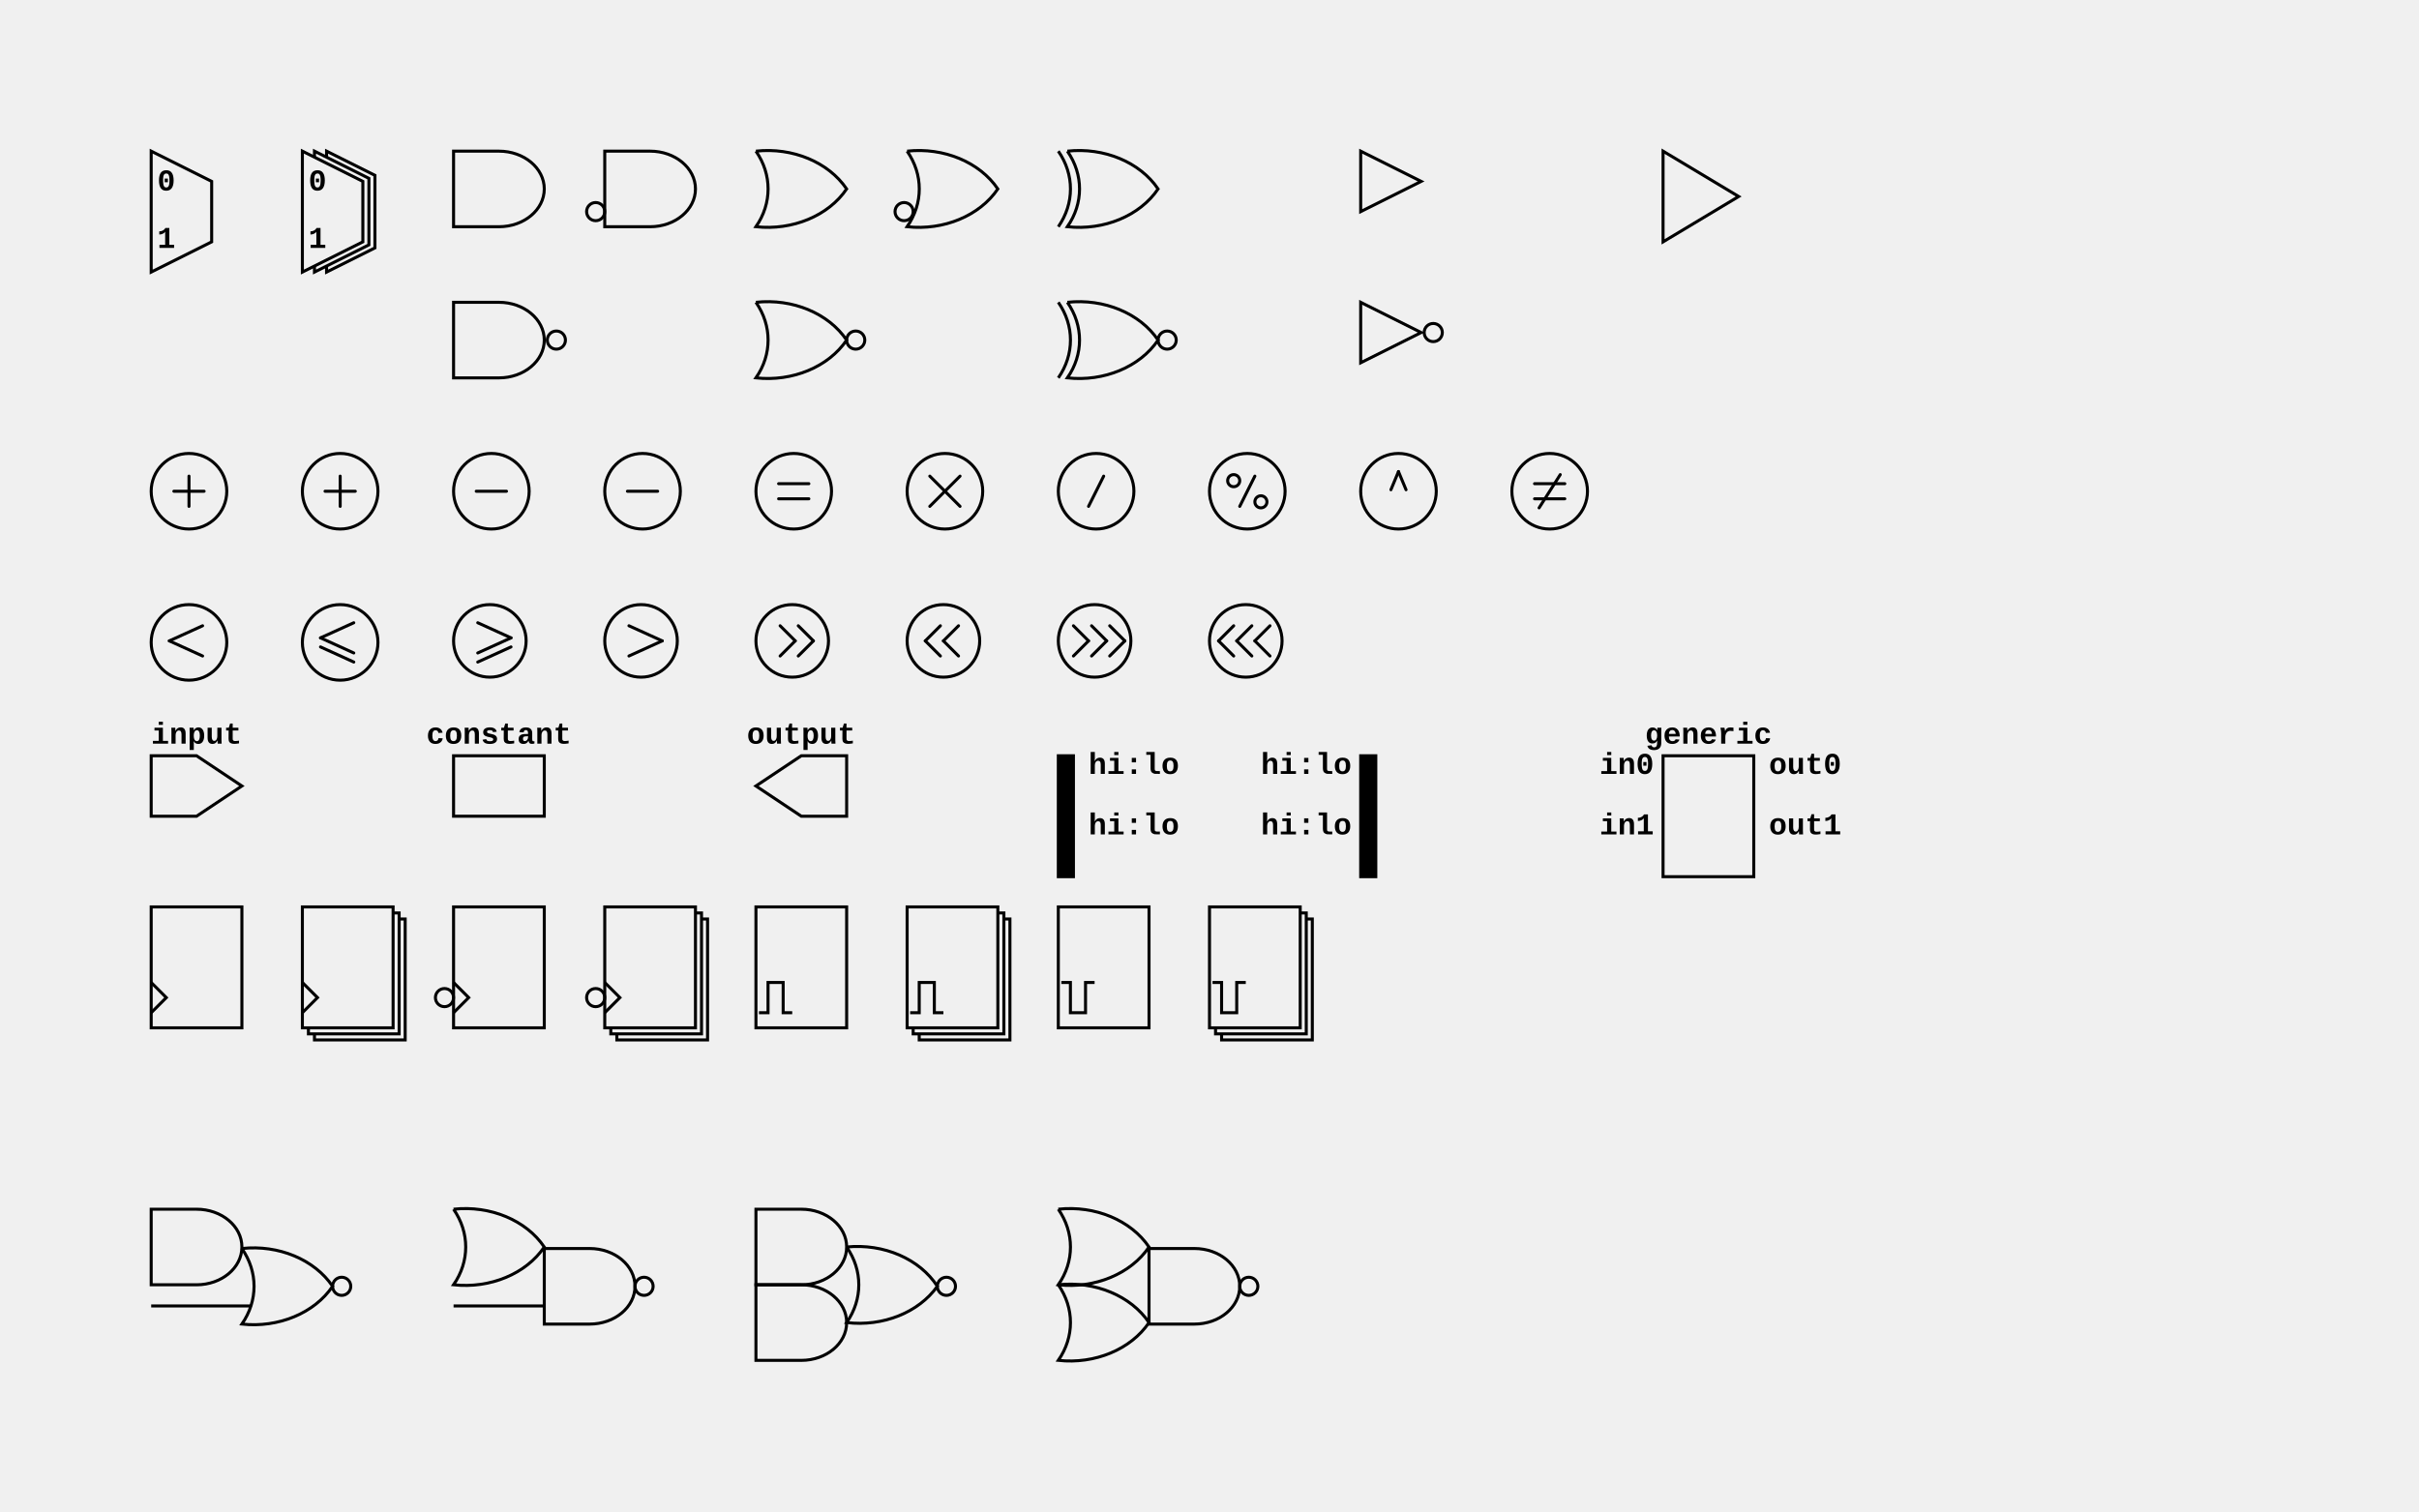
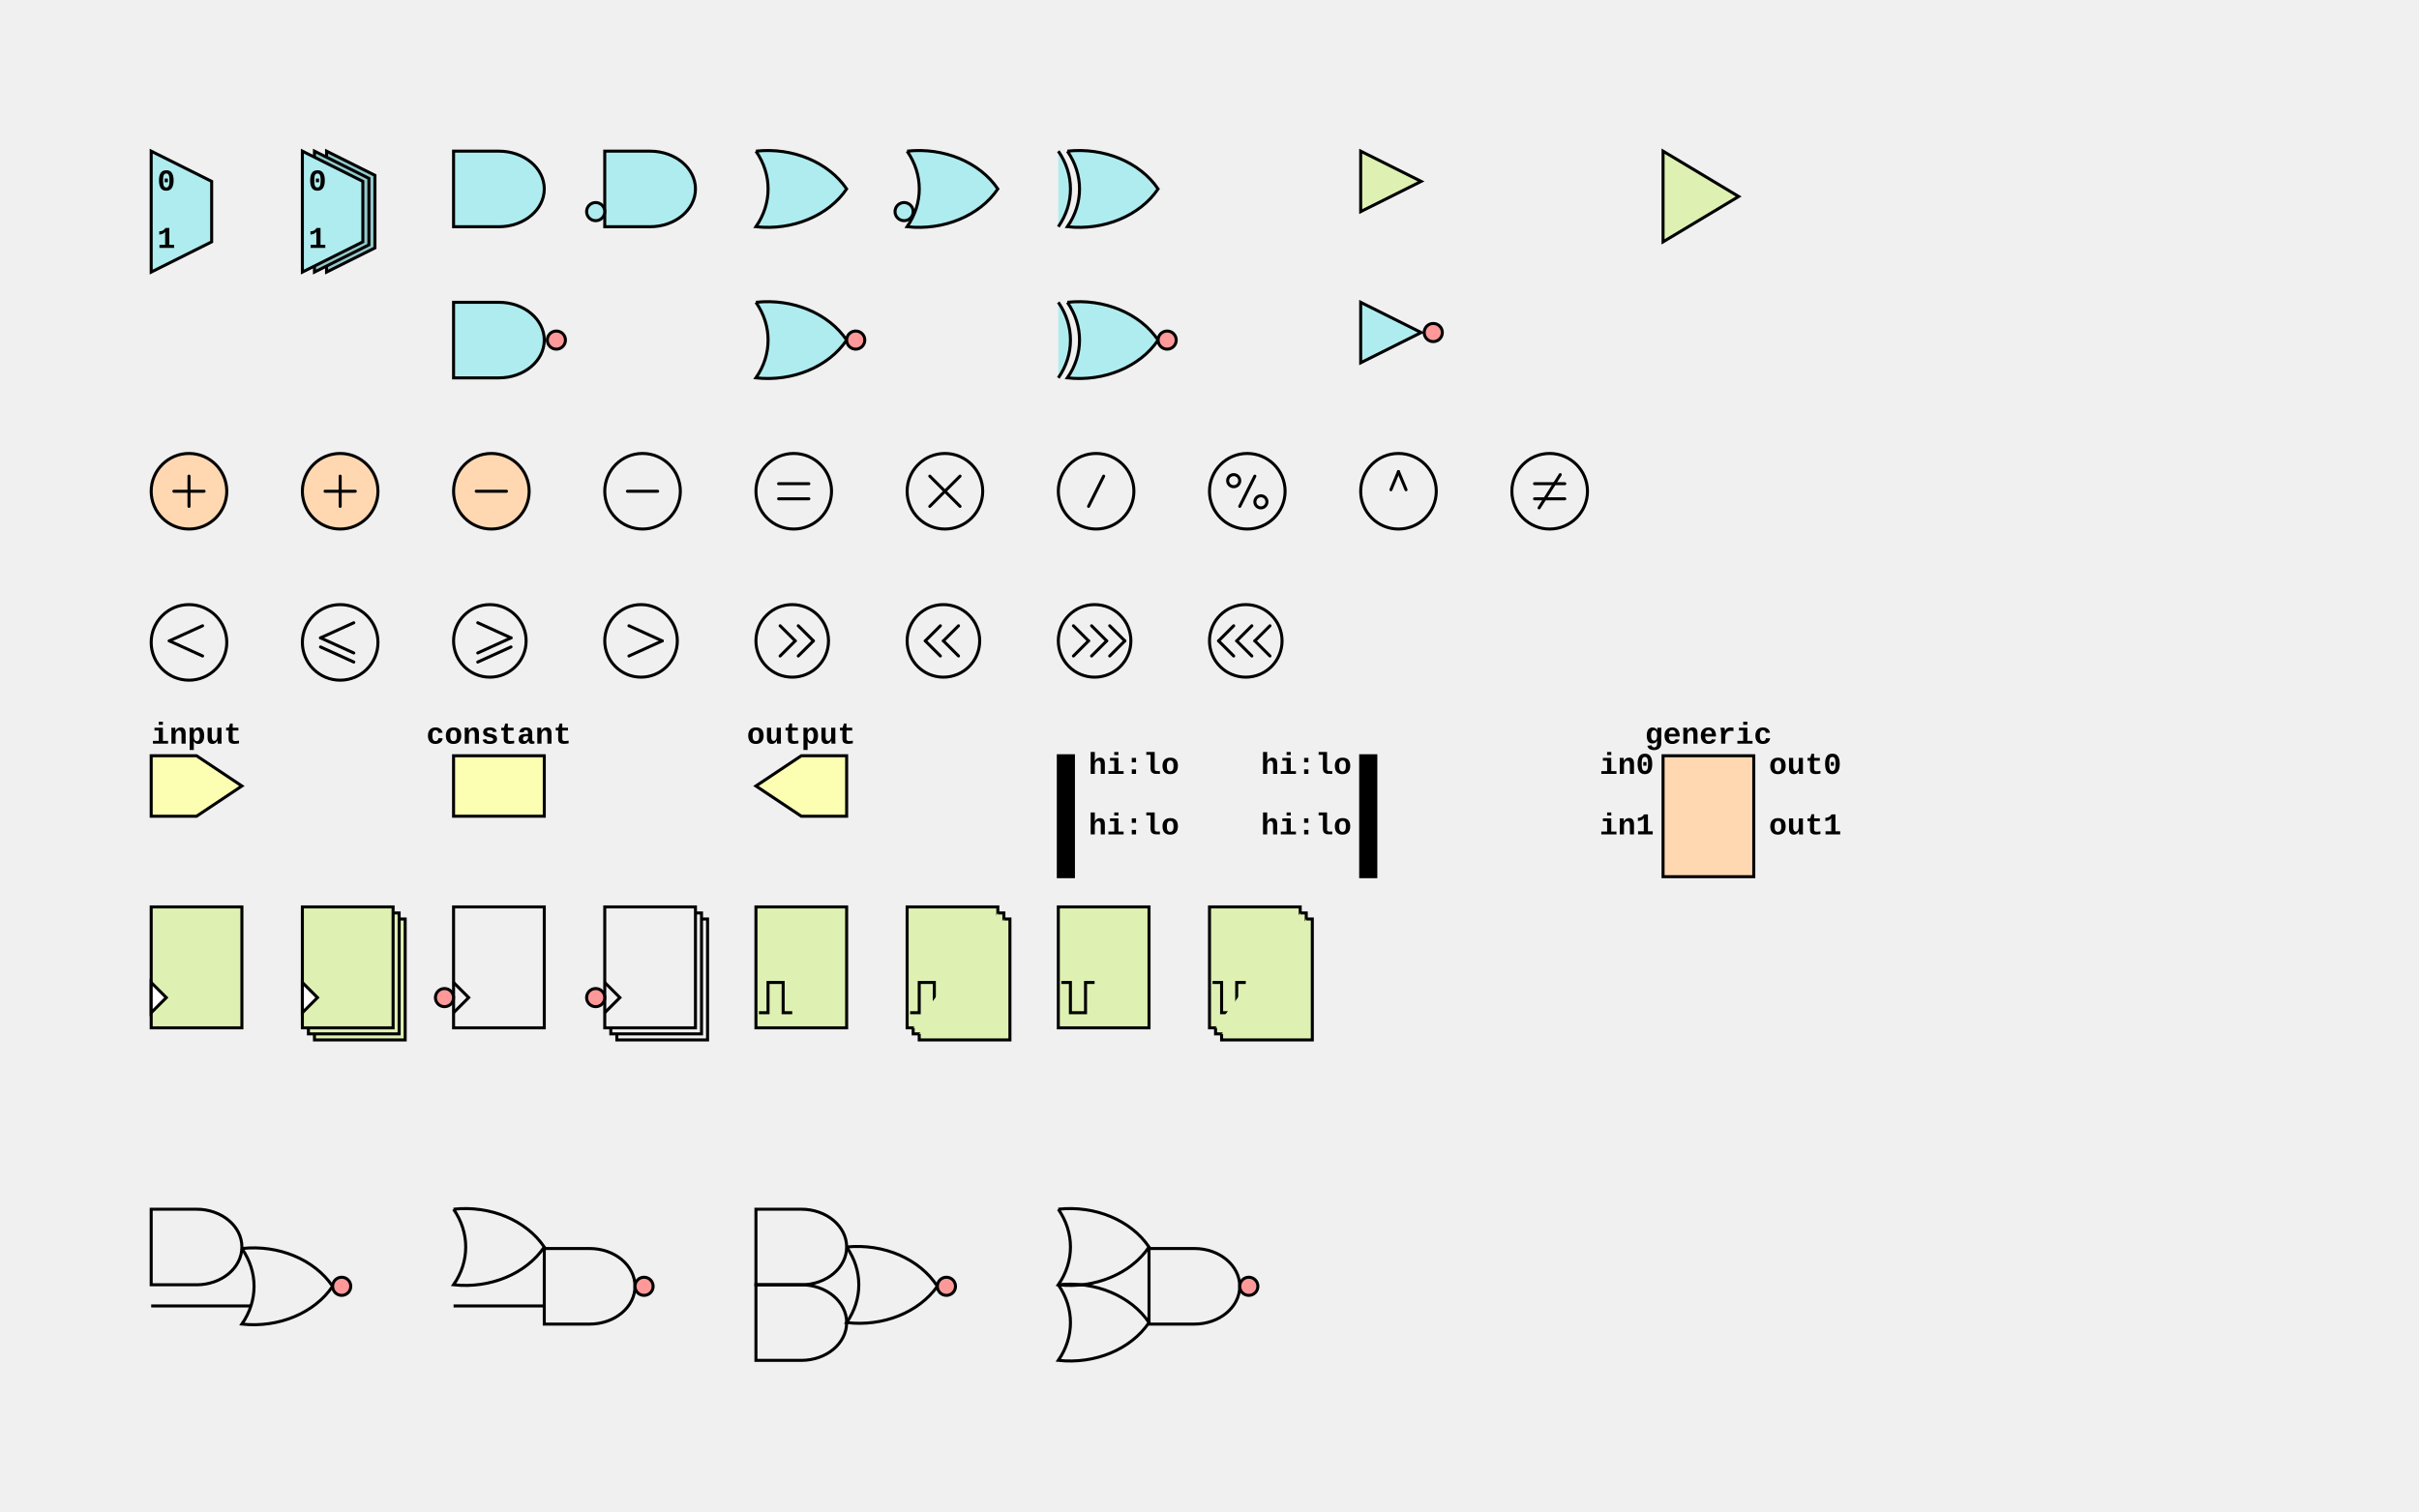
<svg xmlns="http://www.w3.org/2000/svg" xmlns:ns1="https://github.com/nturley/netlistsvg" width="800" height="500">
  <ns1:properties>
-     <ns1:layoutEngine org.eclipse.elk.layered.spacing.nodeNodeBetweenLayers="35" org.eclipse.elk.spacing.nodeNode="35" org.eclipse.elk.layered.layering.strategy="LONGEST_PATH" />
+     <ns1:layoutEngine org.eclipse.elk.layered.spacing.nodeNodeBetweenLayers="35" org.eclipse.elk.spacing.nodeNode="15" org.eclipse.elk.layered.layering.strategy="LONGEST_PATH" />
    <ns1:low_priority_alias val="$dff" />
  </ns1:properties>
  <style>
- svg {
-   stroke:#000;
-   fill:none;
- }
- text {
-   fill:#000;
-   stroke:none;
-   font-size:10px;
-   font-weight: bold;
-   font-family: "Courier New", monospace;
- }
- line {
-     stroke-linecap: round;
- }
- .nodelabel {
-   text-anchor: middle;
- }
- .inputPortLabel {
-   text-anchor: end;
- }
- .splitjoinBody {
-   fill:#000;
- }
- </style>
-   <g ns1:type="mux" transform="translate(50, 50)" ns1:width="20" ns1:height="40">
+   svg {
+     stroke:#000;
+     fill:none;
+   }
+   text {
+     fill:#000;
+     fill-opacity:1.0;
+     stroke:none;
+     font-size:10px;
+     font-weight: bold;
+     font-family: "Courier New", monospace;
+   }
+   line {
+       stroke-linecap: round;
+   }
+   .nodelabel {
+     text-anchor: middle;
+   }
+   .inputPortLabel {
+     text-anchor: end;
+   }
+   .splitjoinBody {
+     fill:#000;
+   }
+   .invert {
+     fill:#ff9999;
+     fill-opacity:1.0;
+   }
+   .combinational {
+     fill:#afecef;
+     fill-opacity:1.0;
+   }
+   .state {
+     fill:#def1b2;
+     fill-opacity:1.0;
+   }
+   .hierarchical {
+     fill:#ffd8b2;
+     fill-opacity:1.0;
+   }
+   .io {
+     fill:#fcffb2;
+     fill-opacity:1.0;
+   }
+   </style>
+   <g ns1:type="mux" class="combinational" transform="translate(50, 50)" ns1:width="20" ns1:height="40">
    <ns1:alias val="$pmux" />
    <ns1:alias val="$mux" />
    <ns1:alias val="$_MUX_" />
    <path d="M0,0 L20,10 L20,30 L0,40 Z" class="$cell_id" />
    <text x="5" y="32" class="nodelabel $cell_id" ns1:attribute="">1</text>
    <text x="5" y="13" class="nodelabel $cell_id" ns1:attribute="">0</text>
    <g ns1:x="0" ns1:y="10" ns1:pid="A" />
    <g ns1:x="0" ns1:y="30" ns1:pid="B" />
    <g ns1:x="10" ns1:y="35" ns1:pid="S" />
    <g ns1:x="20" ns1:y="20" ns1:pid="Y" />
  </g>
-   <g ns1:type="mux-bus" transform="translate(100, 50)" ns1:width="24" ns1:height="40">
+   <g ns1:type="mux-bus" class="combinational" transform="translate(100, 50)" ns1:width="24" ns1:height="40">
    <ns1:alias val="$pmux-bus" />
    <ns1:alias val="$mux-bus" />
    <ns1:alias val="$_MUX_-bus" />
+     <path d="M8,2 L8,0 L24,8 L24,32 L8,40 L8,38" style="filter:brightness(0.7)" class="$cell_id" />
+     <path d="M4,2 L4,0 L22,9 L22,31 L4,40 L4,38" style="filter:brightness(0.7)" class="$cell_id" />
    <path d="M0,0 L20,10 L20,30 L0,40 Z" class="$cell_id" />
-     <path d="M4,2 L4,0 L22,9 L22,31 L4,40 L4,38" class="$cell_id" />
-     <path d="M8,2 L8,0 L24,8 L24,32 L8,40 L8,38" class="$cell_id" />
-     <text x="5" y="32" class="nodelabel $cell_id" ns1:attribute="">1</text>
-     <text x="5" y="13" class="nodelabel $cell_id" ns1:attribute="">0</text>
+     <text x="5" y="32" class="nodelabel cell_$procmux$178" ns1:attribute="">1</text>
+     <text x="5" y="13" class="nodelabel cell_$procmux$178" ns1:attribute="">0</text>
    <g ns1:x="-1" ns1:y="10" ns1:pid="A" />
    <g ns1:x="-1" ns1:y="30" ns1:pid="B" />
    <g ns1:x="12" ns1:y="38" ns1:pid="S" />
    <g ns1:x="24.5" ns1:y="20" ns1:pid="Y" />
  </g>
-   <g ns1:type="and" transform="translate(150,50)" ns1:width="30" ns1:height="25">
+   <g ns1:type="and" class="combinational" transform="translate(150,50)" ns1:width="30" ns1:height="25">
    <ns1:alias val="$and" />
    <ns1:alias val="$logic_and" />
    <ns1:alias val="$_AND_" />
    <ns1:alias val="$reduce_and" />
    <path d="M0,0 L0,25 L15,25 A15 12.5 0 0 0 15,0 Z" class="$cell_id" />
    <g ns1:x="0" ns1:y="5" ns1:pid="A" />
    <g ns1:x="0" ns1:y="20" ns1:pid="B" />
    <g ns1:x="30" ns1:y="12.5" ns1:pid="Y" />
  </g>
-   <g ns1:type="nand" transform="translate(150,100)" ns1:width="30" ns1:height="25">
+   <g ns1:type="nand" class="combinational" transform="translate(150,100)" ns1:width="30" ns1:height="25">
    <ns1:alias val="$nand" />
    <ns1:alias val="$logic_nand" />
    <ns1:alias val="$_NAND_" />
    <path d="M0,0 L0,25 L15,25 A15 12.5 0 0 0 15,0 Z" class="$cell_id" />
-     <circle cx="34" cy="12.5" r="3" class="$cell_id" />
+     <circle cx="34" cy="12.5" r="3" class="invert" />
    <g ns1:x="0" ns1:y="5" ns1:pid="A" />
    <g ns1:x="0" ns1:y="20" ns1:pid="B" />
    <g ns1:x="36" ns1:y="12.5" ns1:pid="Y" />
  </g>
-   <g ns1:type="andnot" transform="translate(200,50)" ns1:width="30" ns1:height="25">
+   <g ns1:type="andnot" class="combinational" transform="translate(200,50)" ns1:width="30" ns1:height="25">
    <ns1:alias val="$_ANDNOT_" />
    <path d="M0,0 L0,25 L15,25 A15 12.5 0 0 0 15,0 Z" class="$cell_id" />
    <circle cx="-3" cy="20" r="3" />
    <g ns1:x="0" ns1:y="5" ns1:pid="A" />
    <g ns1:x="-6" ns1:y="20" ns1:pid="B" />
    <g ns1:x="30" ns1:y="12.5" ns1:pid="Y" />
  </g>
-   <g ns1:type="or" transform="translate(250,50)" ns1:width="30" ns1:height="25">
+   <g ns1:type="or" class="combinational" transform="translate(250,50)" ns1:width="30" ns1:height="25">
    <ns1:alias val="$or" />
    <ns1:alias val="$logic_or" />
    <ns1:alias val="$_OR_" />
    <ns1:alias val="$reduce_or" />
    <ns1:alias val="$reduce_bool" />
    <path d="M0,0 A30 25 0 0 1 0,25 A30 25 0 0 0 30,12.5 A30 25 0 0 0 0,0" class="$cell_id" />
    <g ns1:x="2" ns1:y="5" ns1:pid="A" />
    <g ns1:x="2" ns1:y="20" ns1:pid="B" />
    <g ns1:x="30" ns1:y="12.5" ns1:pid="Y" />
  </g>
-   <g ns1:type="reduce_nor" transform="translate(250, 100)" ns1:width="33" ns1:height="25">
+   <g ns1:type="reduce_nor" class="combinational" transform="translate(250, 100)" ns1:width="33" ns1:height="25">
    <ns1:alias val="$nor" />
    <ns1:alias val="$reduce_nor" />
    <ns1:alias val="$_NOR_" />
    <ns1:alias val="$_ORNOT_" />
    <path d="M0,0 A30 25 0 0 1 0,25 A30 25 0 0 0 30,12.5 A30 25 0 0 0 0,0" class="$cell_id" />
-     <circle cx="33" cy="12.5" r="3" class="$cell_id" />
+     <circle cx="33" cy="12.5" r="3" class="invert" />
    <g ns1:x="2" ns1:y="5" ns1:pid="A" />
    <g ns1:x="2" ns1:y="20" ns1:pid="B" />
    <g ns1:x="36" ns1:y="12.5" ns1:pid="Y" />
  </g>
-   <g ns1:type="ornot" transform="translate(300,50)" ns1:width="30" ns1:height="25">
+   <g ns1:type="ornot" class="combinational" transform="translate(300,50)" ns1:width="30" ns1:height="25">
    <ns1:alias val="$_ORNOT_" />
    <path d="M0,0 A30 25 0 0 1 0,25 A30 25 0 0 0 30,12.5 A30 25 0 0 0 0,0" class="$cell_id" />
    <circle cx="-1" cy="20" r="3" />
    <g ns1:x="2" ns1:y="5" ns1:pid="A" />
    <g ns1:x="-4" ns1:y="20" ns1:pid="B" />
    <g ns1:x="30" ns1:y="12.5" ns1:pid="Y" />
  </g>
-   <g ns1:type="reduce_xor" transform="translate(350, 50)" ns1:width="33" ns1:height="25">
+   <g ns1:type="reduce_xor" class="combinational" transform="translate(350, 50)" ns1:width="33" ns1:height="25">
    <ns1:alias val="$xor" />
    <ns1:alias val="$reduce_xor" />
    <ns1:alias val="$_XOR_" />
    <path d="M3,0 A30 25 0 0 1 3,25 A30 25 0 0 0 33,12.5 A30 25 0 0 0 3,0" class="$cell_id" />
    <path d="M0,0 A30 25 0 0 1 0,25" class="$cell_id" />
    <g ns1:x="2" ns1:y="5" ns1:pid="A" />
    <g ns1:x="2" ns1:y="20" ns1:pid="B" />
    <g ns1:x="33" ns1:y="12.5" ns1:pid="Y" />
  </g>
-   <g ns1:type="reduce_nxor" transform="translate(350, 100)" ns1:width="33" ns1:height="25">
+   <g ns1:type="reduce_nxor" class="combinational" transform="translate(350, 100)" ns1:width="33" ns1:height="25">
    <ns1:alias val="$xnor" />
    <ns1:alias val="$reduce_xnor" />
    <ns1:alias val="$_XNOR_" />
    <path d="M3,0 A30 25 0 0 1 3,25 A30 25 0 0 0 33,12.5 A30 25 0 0 0 3,0" class="$cell_id" />
    <path d="M0,0 A30 25 0 0 1 0,25" class="$cell_id" />
-     <circle cx="36" cy="12.5" r="3" class="$cell_id" />
+     <circle cx="36" cy="12.5" r="3" class="invert" />
    <g ns1:x="2" ns1:y="5" ns1:pid="A" />
    <g ns1:x="2" ns1:y="20" ns1:pid="B" />
    <g ns1:x="38" ns1:y="12.5" ns1:pid="Y" />
  </g>
-   <g ns1:type="tribuf" transform="translate(550, 50)" ns1:width="15" ns1:height="30">
+   <g ns1:type="tribuf" class="state" transform="translate(550, 50)" ns1:width="15" ns1:height="30">
    <ns1:alias val="$tribuf" />
    <ns1:alias val="$_TRIBUF_" />
    <ns1:alias val="tribuf-bus" />
    <ns1:alias val="$tribuf-bus" />
    <ns1:alias val="$_TRIBUF_-bus" />
    <path d="M0,0 L25,15 L0,30 Z" class="$cell_id" />
    <g ns1:x="0" ns1:y="15" ns1:pid="A" />
    <g ns1:x="11" ns1:y="6" ns1:pid="EN" />
    <g ns1:x="25" ns1:y="15" ns1:pid="Y" />
  </g>
-   <g ns1:type="not" transform="translate(450,100)" ns1:width="30" ns1:height="20">
+   <g ns1:type="not" class="combinational" transform="translate(450,100)" ns1:width="30" ns1:height="20">
    <ns1:alias val="$_NOT_" />
    <ns1:alias val="$not" />
    <ns1:alias val="$logic_not" />
    <path d="M0,0 L0,20 L20,10 Z" class="$cell_id" />
-     <circle cx="24" cy="10" r="3" class="$cell_id" />
+     <circle cx="24" cy="10" r="3" class="invert" />
    <g ns1:x="-1" ns1:y="10" ns1:pid="A" />
    <g ns1:x="27" ns1:y="10" ns1:pid="Y" />
  </g>
-   <g ns1:type="buf" transform="translate(450,50)" ns1:width="30" ns1:height="20">
+   <g ns1:type="buf" class="state" transform="translate(450,50)" ns1:width="30" ns1:height="20">
    <ns1:alias val="$_BUF_" />
    <path d="M0,0 L0,20 L20,10 Z" class="$cell_id" />
    <g ns1:x="0" ns1:y="10" ns1:pid="A" />
    <g ns1:x="20" ns1:y="10" ns1:pid="Y" />
  </g>
-   <g ns1:type="add" transform="translate(50, 150)" ns1:width="25" ns1:height="25">
+   <g ns1:type="add" class="hierarchical" transform="translate(50, 150)" ns1:width="25" ns1:height="25">
    <ns1:alias val="$add" />
    <circle r="12.5" cx="12.5" cy="12.5" class="$cell_id" />
    <line x1="7.5" x2="17.5" y1="12.5" y2="12.5" class="$cell_id" />
    <line x1="12.5" x2="12.5" y1="7.5" y2="17.5" class="$cell_id" />
    <g ns1:x="2" ns1:y="5" ns1:pid="A" />
    <g ns1:x="2" ns1:y="20" ns1:pid="B" />
    <g ns1:x="26" ns1:y="12.5" ns1:pid="Y" />
  </g>
-   <g ns1:type="pos" transform="translate(100, 150)" ns1:width="25" ns1:height="25">
+   <g ns1:type="pos" class="hierarchical" transform="translate(100, 150)" ns1:width="25" ns1:height="25">
    <ns1:alias val="$pos" />
    <circle r="12.5" cx="12.5" cy="12.5" class="$cell_id" />
    <line x1="7.5" x2="17.5" y1="12.5" y2="12.5" class="$cell_id" />
    <line x1="12.5" x2="12.5" y1="7.5" y2="17.5" class="$cell_id" />
    <g ns1:x="-1" ns1:y="12.5" ns1:pid="A" />
    <g ns1:x="26" ns1:y="12.5" ns1:pid="Y" />
  </g>
-   <g ns1:type="sub" transform="translate(150,150)" ns1:width="25" ns1:height="25">
+   <g ns1:type="sub" class="hierarchical" transform="translate(150,150)" ns1:width="25" ns1:height="25">
    <ns1:alias val="$sub" />
    <circle r="12.5" cx="12.5" cy="12.5" class="$cell_id" />
    <line x1="7.5" x2="17.5" y1="12.5" y2="12.5" class="$cell_id" />
    <g ns1:x="2" ns1:y="5" ns1:pid="A" />
    <g ns1:x="2" ns1:y="20" ns1:pid="B" />
    <g ns1:x="25" ns1:y="12.5" ns1:pid="Y" />
  </g>
-   <g ns1:type="neg" transform="translate(200,150)" ns1:width="25" ns1:height="25">
+   <g ns1:type="neg" class="" transform="translate(200,150)" ns1:width="25" ns1:height="25">
    <ns1:alias val="$neg" />
    <circle r="12.5" cx="12.5" cy="12.5" class="$cell_id" />
    <line x1="7.5" x2="17.5" y1="12.5" y2="12.5" class="$cell_id" />
    <g ns1:x="0" ns1:y="12.5" ns1:pid="A" />
    <g ns1:x="25" ns1:y="12.5" ns1:pid="Y" />
  </g>
-   <g ns1:type="eq" transform="translate(250,150)" ns1:width="25" ns1:height="25">
+   <g ns1:type="eq" class="" transform="translate(250,150)" ns1:width="25" ns1:height="25">
    <ns1:alias val="$eq" />
    <ns1:alias val="$eqx" />
    <circle r="12.5" cx="12.5" cy="12.5" class="$cell_id" />
    <line x1="7.5" x2="17.5" y1="10" y2="10" class="$cell_id" />
    <line x1="7.5" x2="17.5" y1="15" y2="15" class="$cell_id" />
    <g ns1:x="2" ns1:y="5" ns1:pid="A" />
    <g ns1:x="2" ns1:y="20" ns1:pid="B" />
    <g ns1:x="25" ns1:y="12.5" ns1:pid="Y" />
  </g>
-   <g ns1:type="mul" transform="translate(300, 150)" ns1:width="25" ns1:height="25">
+   <g ns1:type="mul" class="" transform="translate(300, 150)" ns1:width="25" ns1:height="25">
    <ns1:alias val="$mul" />
    <circle r="12.5" cx="12.5" cy="12.5" class="$cell_id" />
    <line x1="7.5" x2="17.5" y1="7.5" y2="17.5" class="$cell_id" />
    <line x1="17.5" x2="7.5" y1="7.5" y2="17.5" class="$cell_id" />
    <g ns1:x="2" ns1:y="5" ns1:pid="A" />
    <g ns1:x="2" ns1:y="20" ns1:pid="B" />
    <g ns1:x="26" ns1:y="12.5" ns1:pid="Y" />
  </g>
-   <g ns1:type="div" transform="translate(350, 150)" ns1:width="25" ns1:height="25">
+   <g ns1:type="div" class="" transform="translate(350, 150)" ns1:width="25" ns1:height="25">
    <ns1:alias val="$div" />
    <circle r="12.5" cx="12.5" cy="12.5" class="$cell_id" />
    <line x1="15" x2="10" y1="7.5" y2="17.5" class="$cell_id" />
    <g ns1:x="2" ns1:y="5" ns1:pid="A" />
    <g ns1:x="2" ns1:y="20" ns1:pid="B" />
    <g ns1:x="26" ns1:y="12.5" ns1:pid="Y" />
  </g>
-   <g ns1:type="mod" transform="translate(400, 150)" ns1:width="25" ns1:height="25">
+   <g ns1:type="mod" class="" transform="translate(400, 150)" ns1:width="25" ns1:height="25">
    <ns1:alias val="$mod" />
    <circle r="12.5" cx="12.5" cy="12.5" class="$cell_id" />
    <line x1="15" x2="10" y1="7.5" y2="17.5" class="$cell_id" />
    <circle r="2" cx="8" cy="9" class="$cell_id" />
    <circle r="2" cx="17" cy="16" class="$cell_id" />
    <g ns1:x="2" ns1:y="5" ns1:pid="A" />
    <g ns1:x="2" ns1:y="20" ns1:pid="B" />
    <g ns1:x="26" ns1:y="12.5" ns1:pid="Y" />
  </g>
-   <g ns1:type="pow" transform="translate(450, 150)" ns1:width="25" ns1:height="25">
+   <g ns1:type="pow" class="" transform="translate(450, 150)" ns1:width="25" ns1:height="25">
    <ns1:alias val="$pow" />
    <circle r="12.5" cx="12.5" cy="12.5" class="$cell_id" />
    <line x1="10" x2="12.5" y1="12" y2="6" class="$cell_id" />
    <line x1="15" x2="12.5" y1="12" y2="6" class="$cell_id" />
    <g ns1:x="2" ns1:y="5" ns1:pid="A" />
    <g ns1:x="2" ns1:y="20" ns1:pid="B" />
    <g ns1:x="26" ns1:y="12.5" ns1:pid="Y" />
  </g>
-   <g ns1:type="ne" transform="translate(500,150)" ns1:width="25" ns1:height="25">
+   <g ns1:type="ne" class="" transform="translate(500,150)" ns1:width="25" ns1:height="25">
    <ns1:alias val="$ne" />
    <ns1:alias val="$nex" />
    <circle r="12.5" cx="12.5" cy="12.5" class="$cell_id" />
    <line x1="7.5" x2="17.5" y1="10" y2="10" class="$cell_id" />
    <line x1="7.5" x2="17.5" y1="15" y2="15" class="$cell_id" />
    <line x1="9" x2="16" y1="18" y2="7" class="$cell_id" />
    <g ns1:x="2" ns1:y="5" ns1:pid="A" />
    <g ns1:x="2" ns1:y="20" ns1:pid="B" />
    <g ns1:x="25" ns1:y="12.5" ns1:pid="Y" />
  </g>
-   <g ns1:type="lt" transform="translate(50,200)" ns1:width="25" ns1:height="25">
+   <g ns1:type="lt" class="" transform="translate(50,200)" ns1:width="25" ns1:height="25">
    <ns1:alias val="$lt" />
    <circle r="12.5" cx="12.5" cy="12.5" class="$cell_id" />
    <line x1="6" x2="17" y1="12" y2="7" class="$cell_id" />
    <line x1="6" x2="17" y1="12" y2="17" class="$cell_id" />
    <g ns1:x="2" ns1:y="5" ns1:pid="A" />
    <g ns1:x="2" ns1:y="20" ns1:pid="B" />
    <g ns1:x="25" ns1:y="12.5" ns1:pid="Y" />
  </g>
-   <g ns1:type="le" transform="translate(100,200)" ns1:width="25" ns1:height="25">
+   <g ns1:type="le" class="" transform="translate(100,200)" ns1:width="25" ns1:height="25">
    <ns1:alias val="$le" />
    <circle r="12.5" cx="12.5" cy="12.5" class="$cell_id" />
    <line x1="6" x2="17" y1="11" y2="6" class="$cell_id" />
    <line x1="6" x2="17" y1="11" y2="16" class="$cell_id" />
    <line x1="6" x2="17" y1="14" y2="19" class="$cell_id" />
    <g ns1:x="2" ns1:y="5" ns1:pid="A" />
    <g ns1:x="2" ns1:y="20" ns1:pid="B" />
    <g ns1:x="25" ns1:y="12.5" ns1:pid="Y" />
  </g>
-   <g ns1:type="ge" transform="translate(150,200)" ns1:width="25" ns1:height="25">
+   <g ns1:type="ge" class="" transform="translate(150,200)" ns1:width="25" ns1:height="25">
    <ns1:alias val="$ge" />
    <circle r="12" cx="12" cy="12" class="$cell_id" />
    <line x1="8" x2="19" y1="6" y2="11" class="$cell_id" />
    <line x1="8" x2="19" y1="16" y2="11" class="$cell_id" />
    <line x1="8" x2="19" y1="19" y2="14" class="$cell_id" />
    <g ns1:x="2" ns1:y="5" ns1:pid="A" />
    <g ns1:x="2" ns1:y="20" ns1:pid="B" />
    <g ns1:x="25" ns1:y="12.5" ns1:pid="Y" />
  </g>
-   <g ns1:type="gt" transform="translate(200,200)" ns1:width="25" ns1:height="25">
+   <g ns1:type="gt" class="" transform="translate(200,200)" ns1:width="25" ns1:height="25">
    <ns1:alias val="$gt" />
    <circle r="12" cx="12" cy="12" class="$cell_id" />
    <line x1="8" x2="19" y1="7" y2="12" class="$cell_id" />
    <line x1="8" x2="19" y1="17" y2="12" class="$cell_id" />
    <g ns1:x="2" ns1:y="5" ns1:pid="A" />
    <g ns1:x="2" ns1:y="20" ns1:pid="B" />
    <g ns1:x="25" ns1:y="12.5" ns1:pid="Y" />
  </g>
-   <g ns1:type="shr" transform="translate(250,200)" ns1:width="25" ns1:height="25">
+   <g ns1:type="shr" class="" transform="translate(250,200)" ns1:width="25" ns1:height="25">
    <ns1:alias val="$shr" />
    <circle r="12" cx="12" cy="12" class="$cell_id" />
    <line x1="8" x2="13" y1="7" y2="12" class="$cell_id" />
    <line x1="8" x2="13" y1="17" y2="12" class="$cell_id" />
    <line x1="14" x2="19" y1="7" y2="12" class="$cell_id" />
    <line x1="14" x2="19" y1="17" y2="12" class="$cell_id" />
    <g ns1:x="2" ns1:y="5" ns1:pid="A" />
    <g ns1:x="2" ns1:y="20" ns1:pid="B" />
    <g ns1:x="25" ns1:y="12.5" ns1:pid="Y" />
  </g>
-   <g ns1:type="shl" transform="translate(300,200)" ns1:width="25" ns1:height="25">
+   <g ns1:type="shl" class="" transform="translate(300,200)" ns1:width="25" ns1:height="25">
    <ns1:alias val="$shl" />
    <circle r="12" cx="12" cy="12" class="$cell_id" />
    <line x1="6" x2="11" y1="12" y2="7" class="$cell_id" />
    <line x1="6" x2="11" y1="12" y2="17" class="$cell_id" />
    <line x1="12" x2="17" y1="12" y2="7" class="$cell_id" />
    <line x1="12" x2="17" y1="12" y2="17" class="$cell_id" />
    <g ns1:x="2" ns1:y="5" ns1:pid="A" />
    <g ns1:x="2" ns1:y="20" ns1:pid="B" />
    <g ns1:x="25" ns1:y="12.5" ns1:pid="Y" />
  </g>
-   <g ns1:type="sshr" transform="translate(350,200)" ns1:width="25" ns1:height="25">
+   <g ns1:type="sshr" class="" transform="translate(350,200)" ns1:width="25" ns1:height="25">
    <ns1:alias val="$sshr" />
    <circle r="12" cx="12" cy="12" class="$cell_id" />
    <line x1="5" x2="10" y1="7" y2="12" class="$cell_id" />
    <line x1="5" x2="10" y1="17" y2="12" class="$cell_id" />
    <line x1="11" x2="16" y1="7" y2="12" class="$cell_id" />
    <line x1="11" x2="16" y1="17" y2="12" class="$cell_id" />
    <line x1="17" x2="22" y1="7" y2="12" class="$cell_id" />
    <line x1="17" x2="22" y1="17" y2="12" class="$cell_id" />
    <g ns1:x="2" ns1:y="5" ns1:pid="A" />
    <g ns1:x="2" ns1:y="20" ns1:pid="B" />
    <g ns1:x="25" ns1:y="12.5" ns1:pid="Y" />
  </g>
-   <g ns1:type="sshl" transform="translate(400,200)" ns1:width="25" ns1:height="25">
+   <g ns1:type="sshl" class="" transform="translate(400,200)" ns1:width="25" ns1:height="25">
    <ns1:alias val="$sshl" />
    <circle r="12" cx="12" cy="12" class="$cell_id" />
    <line x1="3" x2="8" y1="12" y2="7" class="$cell_id" />
    <line x1="3" x2="8" y1="12" y2="17" class="$cell_id" />
    <line x1="9" x2="14" y1="12" y2="7" class="$cell_id" />
    <line x1="9" x2="14" y1="12" y2="17" class="$cell_id" />
    <line x1="15" x2="20" y1="12" y2="7" class="$cell_id" />
    <line x1="15" x2="20" y1="12" y2="17" class="$cell_id" />
    <g ns1:x="2" ns1:y="5" ns1:pid="A" />
    <g ns1:x="2" ns1:y="20" ns1:pid="B" />
    <g ns1:x="25" ns1:y="12.5" ns1:pid="Y" />
  </g>
-   <g ns1:type="inputExt" transform="translate(50,250)" ns1:width="30" ns1:height="20">
+   <g ns1:type="inputExt" class="io" transform="translate(50,250)" ns1:width="30" ns1:height="20">
    <text x="15" y="-4" class="nodelabel $cell_id" ns1:attribute="ref">input</text>
    <ns1:alias val="$_inputExt_" />
    <path d="M0,0 L0,20 L15,20 L30,10 L15,0 Z" class="$cell_id" />
    <g ns1:x="30" ns1:y="10" ns1:pid="Y" />
  </g>
-   <g ns1:type="constant" transform="translate(150,250)" ns1:width="30" ns1:height="20">
+   <g ns1:type="constant" class="io" transform="translate(150,250)" ns1:width="30" ns1:height="20">
    <text x="15" y="-4" class="nodelabel $cell_id" ns1:attribute="ref">constant</text>
    <ns1:alias val="$_constant_" />
    <rect width="30" height="20" class="$cell_id" />
    <g ns1:x="31" ns1:y="10" ns1:pid="Y" />
  </g>
-   <g ns1:type="outputExt" transform="translate(250,250)" ns1:width="30" ns1:height="20">
+   <g ns1:type="outputExt" class="io" transform="translate(250,250)" ns1:width="30" ns1:height="20">
    <text x="15" y="-4" class="nodelabel $cell_id" ns1:attribute="ref">output</text>
    <ns1:alias val="$_outputExt_" />
    <path d="M30,0 L30,20 L15,20 L0,10 L15,0 Z" class="$cell_id" />
    <g ns1:x="0" ns1:y="10" ns1:pid="A" />
  </g>
-   <g ns1:type="split" transform="translate(350,250)" ns1:width="5" ns1:height="40">
+   <g ns1:type="split" class="" transform="translate(350,250)" ns1:width="5" ns1:height="40">
    <rect width="5" height="40" class="splitjoinBody" ns1:generic="body" />
    <ns1:alias val="$_split_" />
    <g ns1:x="0" ns1:y="20" ns1:pid="in" />
    <g transform="translate(5, 10)" ns1:x="4" ns1:y="10" ns1:pid="out0">
      <text x="5" y="-4">hi:lo</text>
    </g>
    <g transform="translate(5, 30)" ns1:x="4" ns1:y="30" ns1:pid="out1">
      <text x="5" y="-4">hi:lo</text>
    </g>
  </g>
-   <g ns1:type="join" transform="translate(450,250)" ns1:width="4" ns1:height="40">
+   <g ns1:type="join" class="" transform="translate(450,250)" ns1:width="4" ns1:height="40">
    <rect width="5" height="40" class="splitjoinBody" ns1:generic="body" />
    <ns1:alias val="$_join_" />
    <g ns1:x="5" ns1:y="20" ns1:pid="out" />
    <g transform="translate(0, 10)" ns1:x="0" ns1:y="10" ns1:pid="in0">
      <text x="-3" y="-4" class="inputPortLabel">hi:lo</text>
    </g>
    <g transform="translate(0, 30)" ns1:x="0" ns1:y="30" ns1:pid="in1">
      <text x="-3" y="-4" class="inputPortLabel">hi:lo</text>
    </g>
  </g>
-   <g ns1:type="dff" transform="translate(50,300)" ns1:width="30" ns1:height="40">
+   <g ns1:type="dff" class="state" transform="translate(50,300)" ns1:width="30" ns1:height="40">
    <ns1:alias val="$dff" />
    <ns1:alias val="$_DFF_" />
    <ns1:alias val="$_DFF_P_" />
    <ns1:alias val="$adff" />
    <ns1:alias val="$_DFF_" />
    <ns1:alias val="$_DFF_P_" />
    <ns1:alias val="$sdff" />
    <ns1:alias val="$_DFF_" />
    <ns1:alias val="$_DFF_P_" />
    <rect width="30" height="40" x="0" y="0" class="$cell_id" />
-     <path d="M0,35 L5,30 L0,25" class="$cell_id" />
+     <path d="M0,35 L5,30 L0,25 Z" class="$cell_id" style="fill:#ffffff;" />
    <g ns1:x="31" ns1:y="10" ns1:pid="Q" />
    <g ns1:x="-1" ns1:y="30" ns1:pid="CLK" />
    <g ns1:x="-1" ns1:y="30" ns1:pid="C" />
    <g ns1:x="-1" ns1:y="10" ns1:pid="D" />
    <g ns1:x="15" ns1:y="40" ns1:pid="ARST" />
    <g ns1:x="15" ns1:y="40" ns1:pid="SRST" />
  </g>
-   <g ns1:type="dff-bus" transform="translate(100,300)" ns1:width="34" ns1:height="44">
+   <g ns1:type="dff-bus" class="state" transform="translate(100,300)" ns1:width="34" ns1:height="44">
    <ns1:alias val="$dff-bus" />
    <ns1:alias val="$_DFF_-bus" />
    <ns1:alias val="$_DFF_P_-bus" />
    <ns1:alias val="adff-bus" />
    <ns1:alias val="$adff-bus" />
    <ns1:alias val="$_DFF_-bus" />
    <ns1:alias val="$_DFF_P_-bus" />
    <ns1:alias val="sdff-bus" />
    <ns1:alias val="$sdff-bus" />
    <ns1:alias val="$_DFF_-bus" />
    <ns1:alias val="$_DFF_P_-bus" />
-     <rect width="30" height="40" x="0" y="0" class="$cell_id" />
-     <path d="M0,35 L5,30 L0,25" class="$cell_id" />
-     <path d="M30,2 L32,2 L32,42 L2,42 L2,40" class="$cell_id" />
+     <rect width="30" height="40" x="0" y="0" stroke="none" transform="translate(4,4)" style="filter:brightness(0.7);" class="$cell_id" />
    <path d="M32,4 L34,4 L34,44 L4,44 L4,42" class="$cell_id" />
+     <rect width="30" height="40" x="0" y="0" stroke="none" transform="translate(2,2)" style="filter:brightness(0.7)" class="$cell_id" />
+     <path d="M30,2 L32,2 L32,42 L2,42 L2,40" class="$cell_id" style="" />
+     <rect width="30" height="40" x="0" y="0" class="$cell_id" />
+     <path d="M0,35 L5,30 L0,25 Z" class="$cell_id" style="fill:#ffffff;" />
    <g ns1:x="35" ns1:y="10" ns1:pid="Q" />
    <g ns1:x="-1" ns1:y="30" ns1:pid="CLK" />
    <g ns1:x="-1" ns1:y="30" ns1:pid="C" />
    <g ns1:x="-1" ns1:y="10" ns1:pid="D" />
    <g ns1:x="17" ns1:y="44" ns1:pid="ARST" />
    <g ns1:x="17" ns1:y="44" ns1:pid="SRST" />
  </g>
-   <g ns1:type="dffn" transform="translate(150,300)" ns1:width="30" ns1:height="40">
+   <g ns1:type="dffn" class="" transform="translate(150,300)" ns1:width="30" ns1:height="40">
    <ns1:alias val="$dffn" />
    <ns1:alias val="$_DFF_N_" />
    <rect width="30" height="40" x="0" y="0" class="$cell_id" />
    <path d="M0,35 L5,30 L0,25" class="$cell_id" />
-     <circle cx="-3" cy="30" r="3" class="$cell_id" />
+     <circle cx="-3" cy="30" r="3" class="invert" />
    <g ns1:x="30" ns1:y="10" ns1:pid="Q" />
    <g ns1:x="-6" ns1:y="30" ns1:pid="CLK" />
    <g ns1:x="-6" ns1:y="30" ns1:pid="C" />
    <g ns1:x="0" ns1:y="10" ns1:pid="D" />
  </g>
-   <g ns1:type="dffn-bus" transform="translate(200,300)" ns1:width="30" ns1:height="40">
+   <g ns1:type="dffn-bus" class="" transform="translate(200,300)" ns1:width="30" ns1:height="40">
    <ns1:alias val="$dffn-bus" />
    <ns1:alias val="$_DFF_N_-bus" />
    <rect width="30" height="40" x="0" y="0" class="$cell_id" />
    <path d="M0,35 L5,30 L0,25" class="$cell_id" />
-     <circle cx="-3" cy="30" r="3" class="$cell_id" />
+     <circle cx="-3" cy="30" r="3" class="invert" />
    <path d="M30,2 L32,2 L32,42 L2,42 L2,40" class="$cell_id" />
    <path d="M32,4 L34,4 L34,44 L4,44 L4,42" class="$cell_id" />
    <g ns1:x="35" ns1:y="10" ns1:pid="Q" />
    <g ns1:x="-6" ns1:y="30" ns1:pid="CLK" />
    <g ns1:x="-6" ns1:y="30" ns1:pid="C" />
    <g ns1:x="0" ns1:y="10" ns1:pid="D" />
  </g>
-   <g ns1:type="dlatch" transform="translate(250,300)" ns1:width="30" ns1:height="40">
+   <g ns1:type="dlatch" class="state" transform="translate(250,300)" ns1:width="30" ns1:height="40">
    <ns1:alias val="$dlatch" />
    <ns1:alias val="$_DLATCH_" />
    <ns1:alias val="adlatch" />
    <ns1:alias val="$adlatch" />
    <rect width="30" height="40" x="0" y="0" class="$cell_id" />
    <path d="M 1,35 H 4 V 25 h 5 v 10 h 3" class="$cell_id" />
    <g ns1:x="30" ns1:y="10" ns1:pid="Q" />
    <g ns1:x="0" ns1:y="10" ns1:pid="D" />
    <g ns1:x="-1" ns1:y="30" ns1:pid="EN" />
    <g ns1:x="15" ns1:y="40" ns1:pid="ARST" />
  </g>
-   <g ns1:type="dlatch-bus" transform="translate(300,300)" ns1:width="30" ns1:height="40">
+   <g ns1:type="dlatch-bus" class="state" transform="translate(300,300)" ns1:width="30" ns1:height="40">
    <ns1:alias val="$dlatch-bus" />
    <ns1:alias val="$_DLATCH_-bus" />
    <ns1:alias val="adlatch-bus" />
    <ns1:alias val="$adlatch-bus" />
    <rect width="30" height="40" x="0" y="0" class="$cell_id" />
    <path d="M 1,35 H 4 V 25 h 5 v 10 h 3" class="$cell_id" />
    <path d="M30,2 L32,2 L32,42 L2,42 L2,40" class="$cell_id" />
    <path d="M32,4 L34,4 L34,44 L4,44 L4,42" class="$cell_id" />
    <g ns1:x="35" ns1:y="10" ns1:pid="Q" />
    <g ns1:x="0" ns1:y="10" ns1:pid="D" />
    <g ns1:x="-1" ns1:y="30" ns1:pid="EN" />
    <g ns1:x="17" ns1:y="44" ns1:pid="ARST" />
  </g>
-   <g ns1:type="dlatchn" transform="translate(350,300)" ns1:width="30" ns1:height="40">
+   <g ns1:type="dlatchn" class="state" transform="translate(350,300)" ns1:width="30" ns1:height="40">
    <ns1:alias val="$dlatchn" />
    <ns1:alias val="$_DLATCH_N_" />
    <rect width="30" height="40" x="0" y="0" class="$cell_id" />
    <path d="M 1,25 H 4 V 35 H 9 V 25 h 3" class="$cell_id" />
    <g ns1:x="30" ns1:y="10" ns1:pid="Q" />
    <g ns1:x="0" ns1:y="10" ns1:pid="D" />
    <g ns1:x="-1" ns1:y="30" ns1:pid="EN" />
  </g>
-   <g ns1:type="dlatchn-bus" transform="translate(400,300)" ns1:width="30" ns1:height="40">
+   <g ns1:type="dlatchn-bus" class="state" transform="translate(400,300)" ns1:width="30" ns1:height="40">
    <ns1:alias val="$dlatchn-bus" />
    <ns1:alias val="$_DLATCH_N_-bus" />
    <rect width="30" height="40" x="0" y="0" class="$cell_id" />
    <path d="M 1,25 H 4 V 35 H 9 V 25 h 3" class="$cell_id" />
    <path d="M30,2 L32,2 L32,42 L2,42 L2,40" class="$cell_id" />
    <path d="M32,4 L34,4 L34,44 L4,44 L4,42" class="$cell_id" />
    <g ns1:x="35" ns1:y="10" ns1:pid="Q" />
    <g ns1:x="0" ns1:y="10" ns1:pid="D" />
    <g ns1:x="-1" ns1:y="30" ns1:pid="EN" />
  </g>
-   <g ns1:type="_AOI3_" transform="translate(50, 400)" ns1:width="66" ns1:height="40">
+   <g ns1:type="_AOI3_" class="" transform="translate(50, 400)" ns1:width="66" ns1:height="40">
    <ns1:alias val="$_AOI3_" />
    <path d="M0,0 L0,25 L15,25 A15 12.5 0 0 0 15,0 Z" class="$cell_id" />
    <path d="M30,13 A30 25 0 0 1 30,38 A30 25 0 0 0 60,25.5 A30 25 0 0 0 30,13" class="$cell_id" />
-     <circle cx="63" cy="25.5" r="3" class="$cell_id" />
+     <circle cx="63" cy="25.5" r="3" class="invert" />
    <path d="M0,32 L33,32" />
    <g ns1:x="0" ns1:y="5" ns1:pid="A" />
    <g ns1:x="0" ns1:y="20" ns1:pid="B" />
    <g ns1:x="0" ns1:y="32" ns1:pid="C" />
    <g ns1:x="66" ns1:y="25.5" ns1:pid="Y" />
  </g>
-   <g ns1:type="_OAI3_" transform="translate(150, 400)" ns1:width="66" ns1:height="40">
+   <g ns1:type="_OAI3_" class="" transform="translate(150, 400)" ns1:width="66" ns1:height="40">
    <ns1:alias val="$_OAI3_" />
    <path d="M30,13 L30,38 L45,38 A15 12.5 0 0 0 45,13 Z" class="$cell_id" />
    <path d="M0,0 A30 25 0 0 1 0,25 A30 25 0 0 0 30,12.5 A30 25 0 0 0 0,0" class="$cell_id" />
-     <circle cx="63" cy="25.5" r="3" class="$cell_id" />
+     <circle cx="63" cy="25.5" r="3" class="invert" />
    <path d="M0,32 L30,32" />
    <g ns1:x="2" ns1:y="5" ns1:pid="A" />
    <g ns1:x="2" ns1:y="20" ns1:pid="B" />
    <g ns1:x="0" ns1:y="32" ns1:pid="C" />
    <g ns1:x="66" ns1:y="25.5" ns1:pid="Y" />
  </g>
-   <g ns1:type="_AOI4_" transform="translate(250, 400)" ns1:width="66" ns1:height="40">
+   <g ns1:type="_AOI4_" class="" transform="translate(250, 400)" ns1:width="66" ns1:height="40">
    <ns1:alias val="$_AOI4_" />
    <path d="M0,0 L0,25 L15,25 A15 12.5 0 0 0 15,0 Z" class="$cell_id" />
    <path d="M0,25 L0,50 L15,50 A15 12.5 0 0 0 15,25 Z" class="$cell_id" />
    <path d="M30,12.5 A30 25 0 0 1 30,37.5 A30 25 0 0 0 60,25.5 A30 25 0 0 0 30,12.5" class="$cell_id" />
-     <circle cx="63" cy="25.5" r="3" class="$cell_id" />
+     <circle cx="63" cy="25.5" r="3" class="invert" />
    <g ns1:x="0" ns1:y="5" ns1:pid="A" />
    <g ns1:x="0" ns1:y="20" ns1:pid="B" />
    <g ns1:x="0" ns1:y="30" ns1:pid="C" />
    <g ns1:x="0" ns1:y="45" ns1:pid="D" />
    <g ns1:x="66" ns1:y="25.5" ns1:pid="Y" />
  </g>
-   <g ns1:type="_OAI4_" transform="translate(350, 400)" ns1:width="66" ns1:height="40">
+   <g ns1:type="_OAI4_" class="" transform="translate(350, 400)" ns1:width="66" ns1:height="40">
    <ns1:alias val="$_OAI4_" />
    <path d="M30,13 L30,38 L45,38 A15 12.5 0 0 0 45,13 Z" class="$cell_id" />
    <path d="M0,0 A30 25 0 0 1 0,25 A30 25 0 0 0 30,12.5 A30 25 0 0 0 0,0" class="$cell_id" />
    <path d="M0,25 A30 25 0 0 1 0,50 A30 25 0 0 0 30,37.5 A30 25 0 0 0 0,25" class="$cell_id" />
-     <circle cx="63" cy="25.5" r="3" class="$cell_id" />
+     <circle cx="63" cy="25.5" r="3" class="invert" />
    <g ns1:x="2" ns1:y="5" ns1:pid="A" />
    <g ns1:x="2" ns1:y="20" ns1:pid="B" />
    <g ns1:x="2" ns1:y="30" ns1:pid="C" />
    <g ns1:x="2" ns1:y="45" ns1:pid="D" />
    <g ns1:x="66" ns1:y="25.5" ns1:pid="Y" />
  </g>
-   <g ns1:type="generic" transform="translate(550,250)" ns1:width="30" ns1:height="40">
+   <g ns1:type="generic" class="hierarchical" transform="translate(550,250)" ns1:width="30" ns1:height="40">
    <text x="15" y="-4" class="nodelabel $cell_id" ns1:attribute="ref">generic</text>
    <rect width="30" height="40" ns1:generic="body" class="$cell_id" />
    <g transform="translate(30, 10)" ns1:x="30" ns1:y="10" ns1:pid="out0">
      <text x="5" y="-4" style="fill:#000; stroke:none" class="$cell_id">out0</text>
    </g>
    <g transform="translate(30, 30)" ns1:x="30" ns1:y="30" ns1:pid="out1">
      <text x="5" y="-4" style="fill:#000;stroke:none" class="$cell_id">out1</text>
    </g>
    <g transform="translate(0, 10)" ns1:x="0" ns1:y="10" ns1:pid="in0">
      <text x="-3" y="-4" class="inputPortLabel $cell_id">in0</text>
    </g>
    <g transform="translate(0, 30)" ns1:x="0" ns1:y="30" ns1:pid="in1">
      <text x="-3" y="-4" class="inputPortLabel $cell_id">in1</text>
    </g>
  </g>
</svg>
